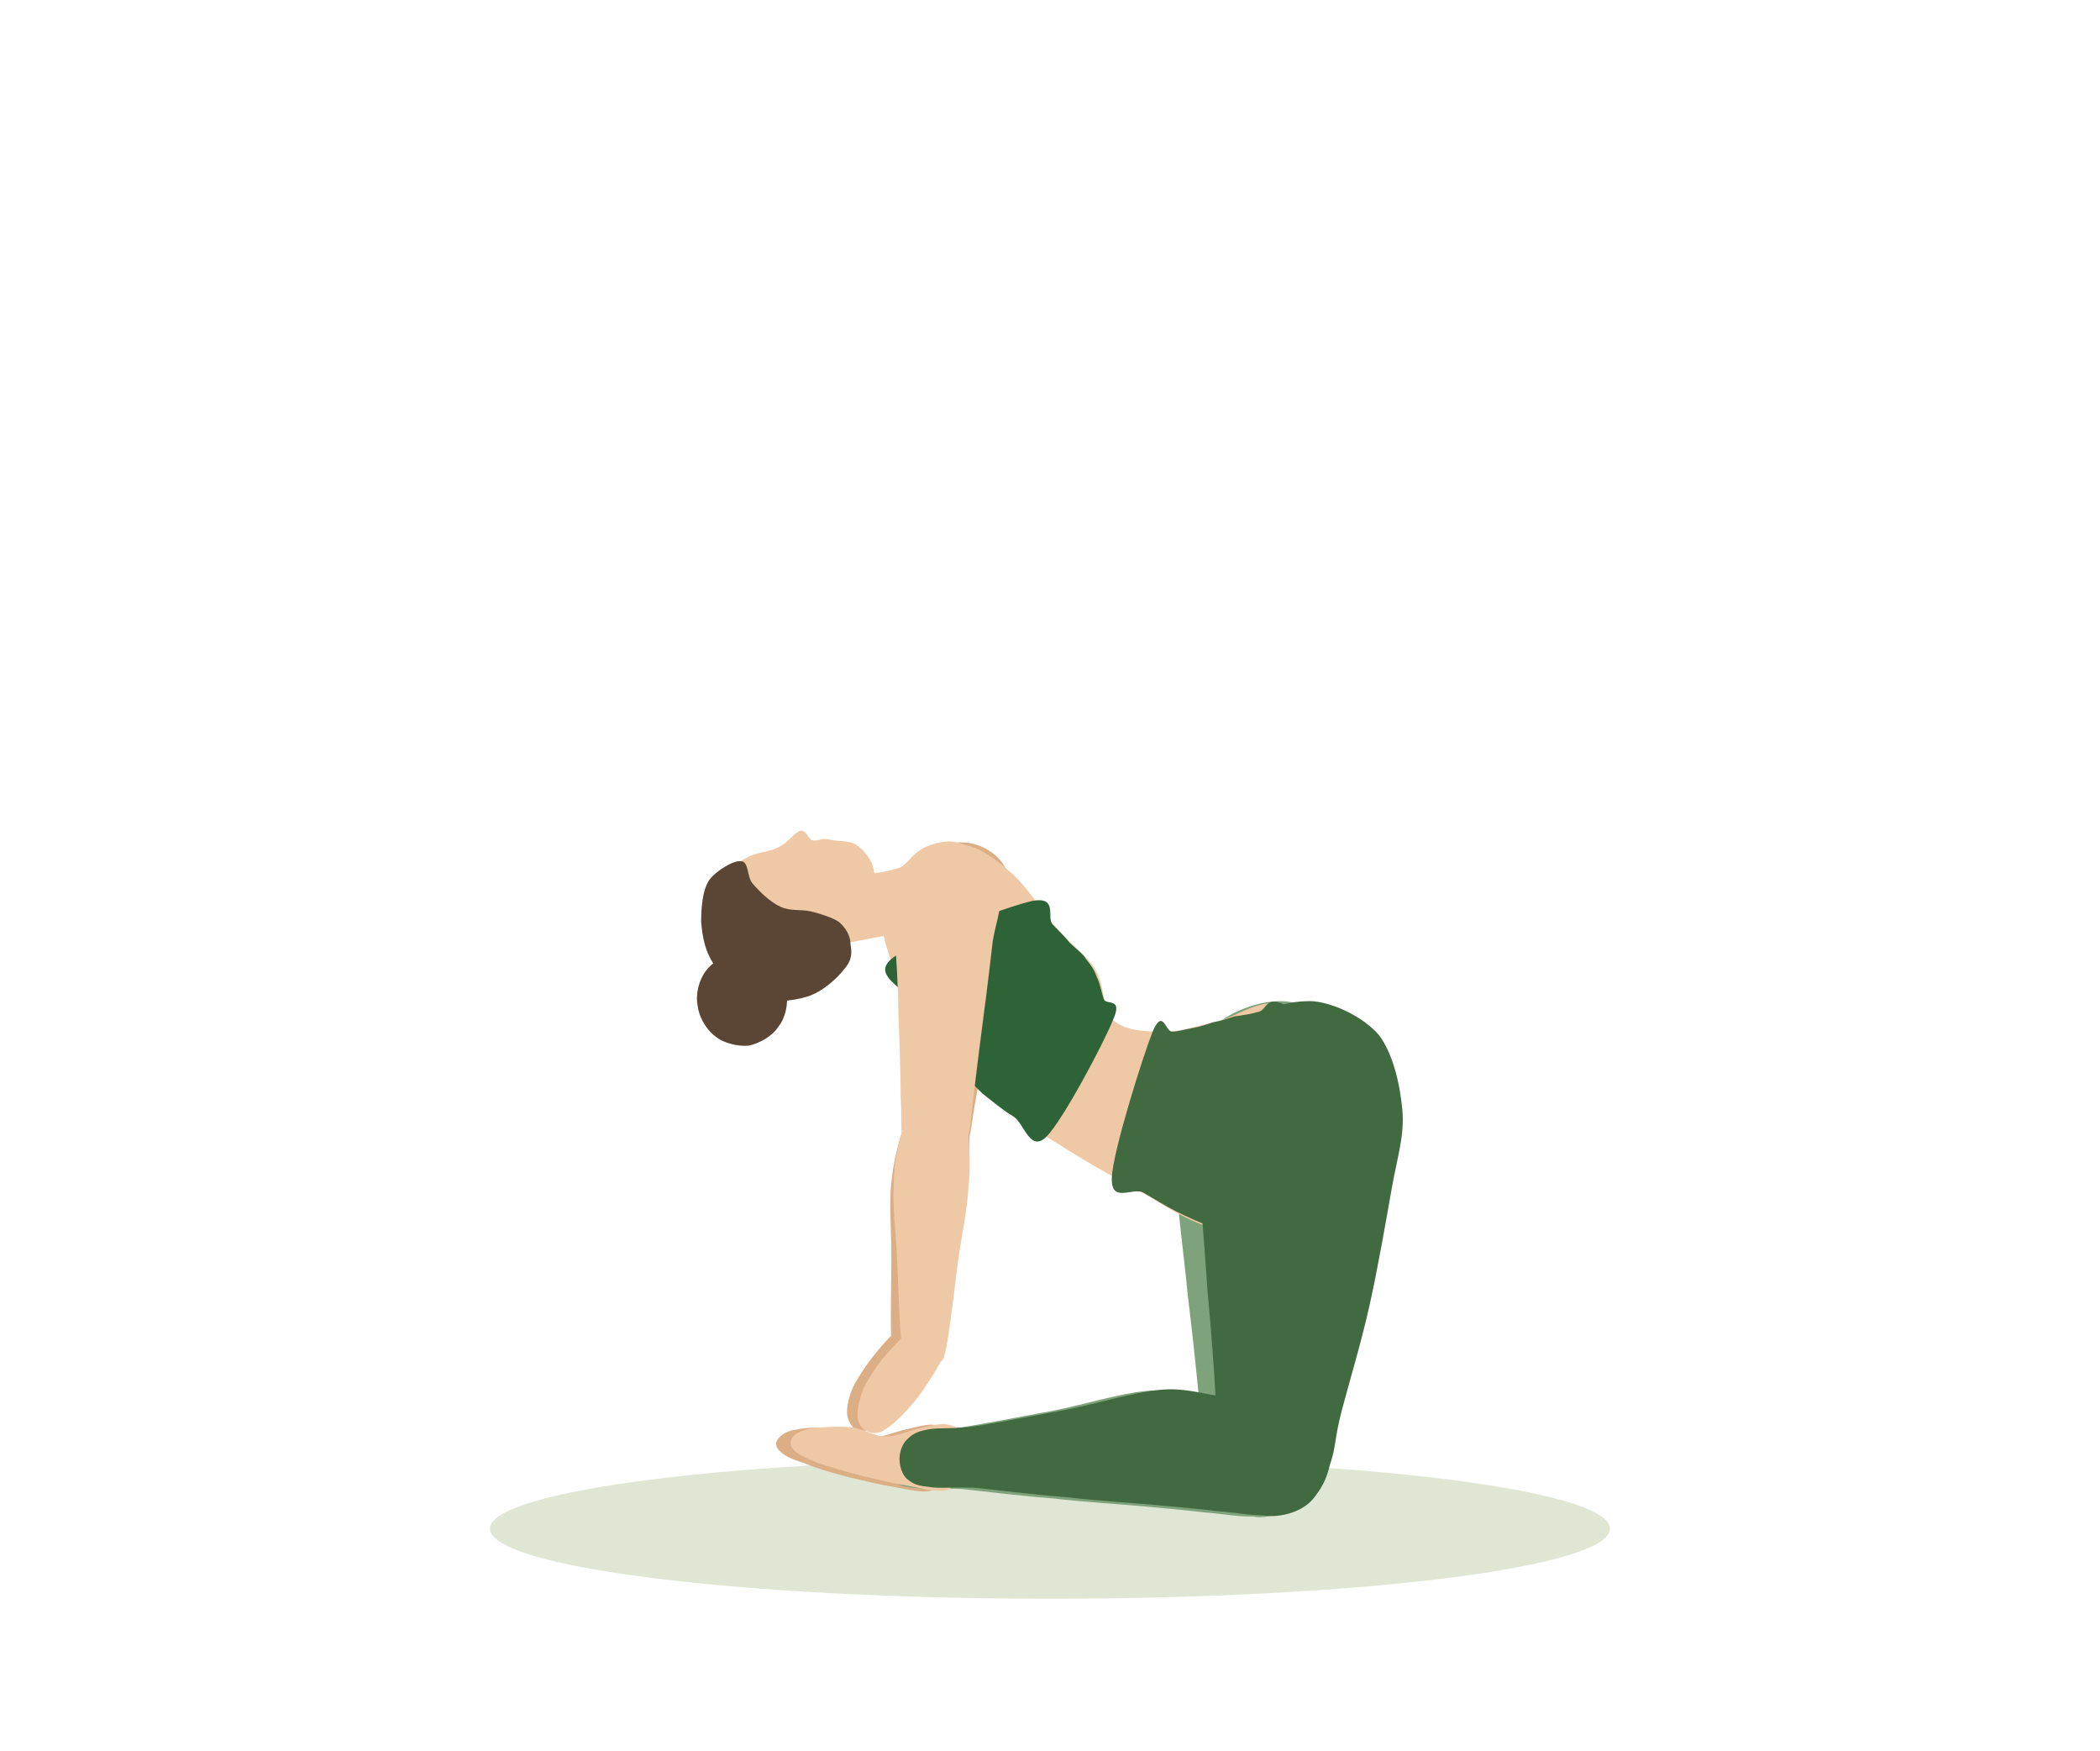
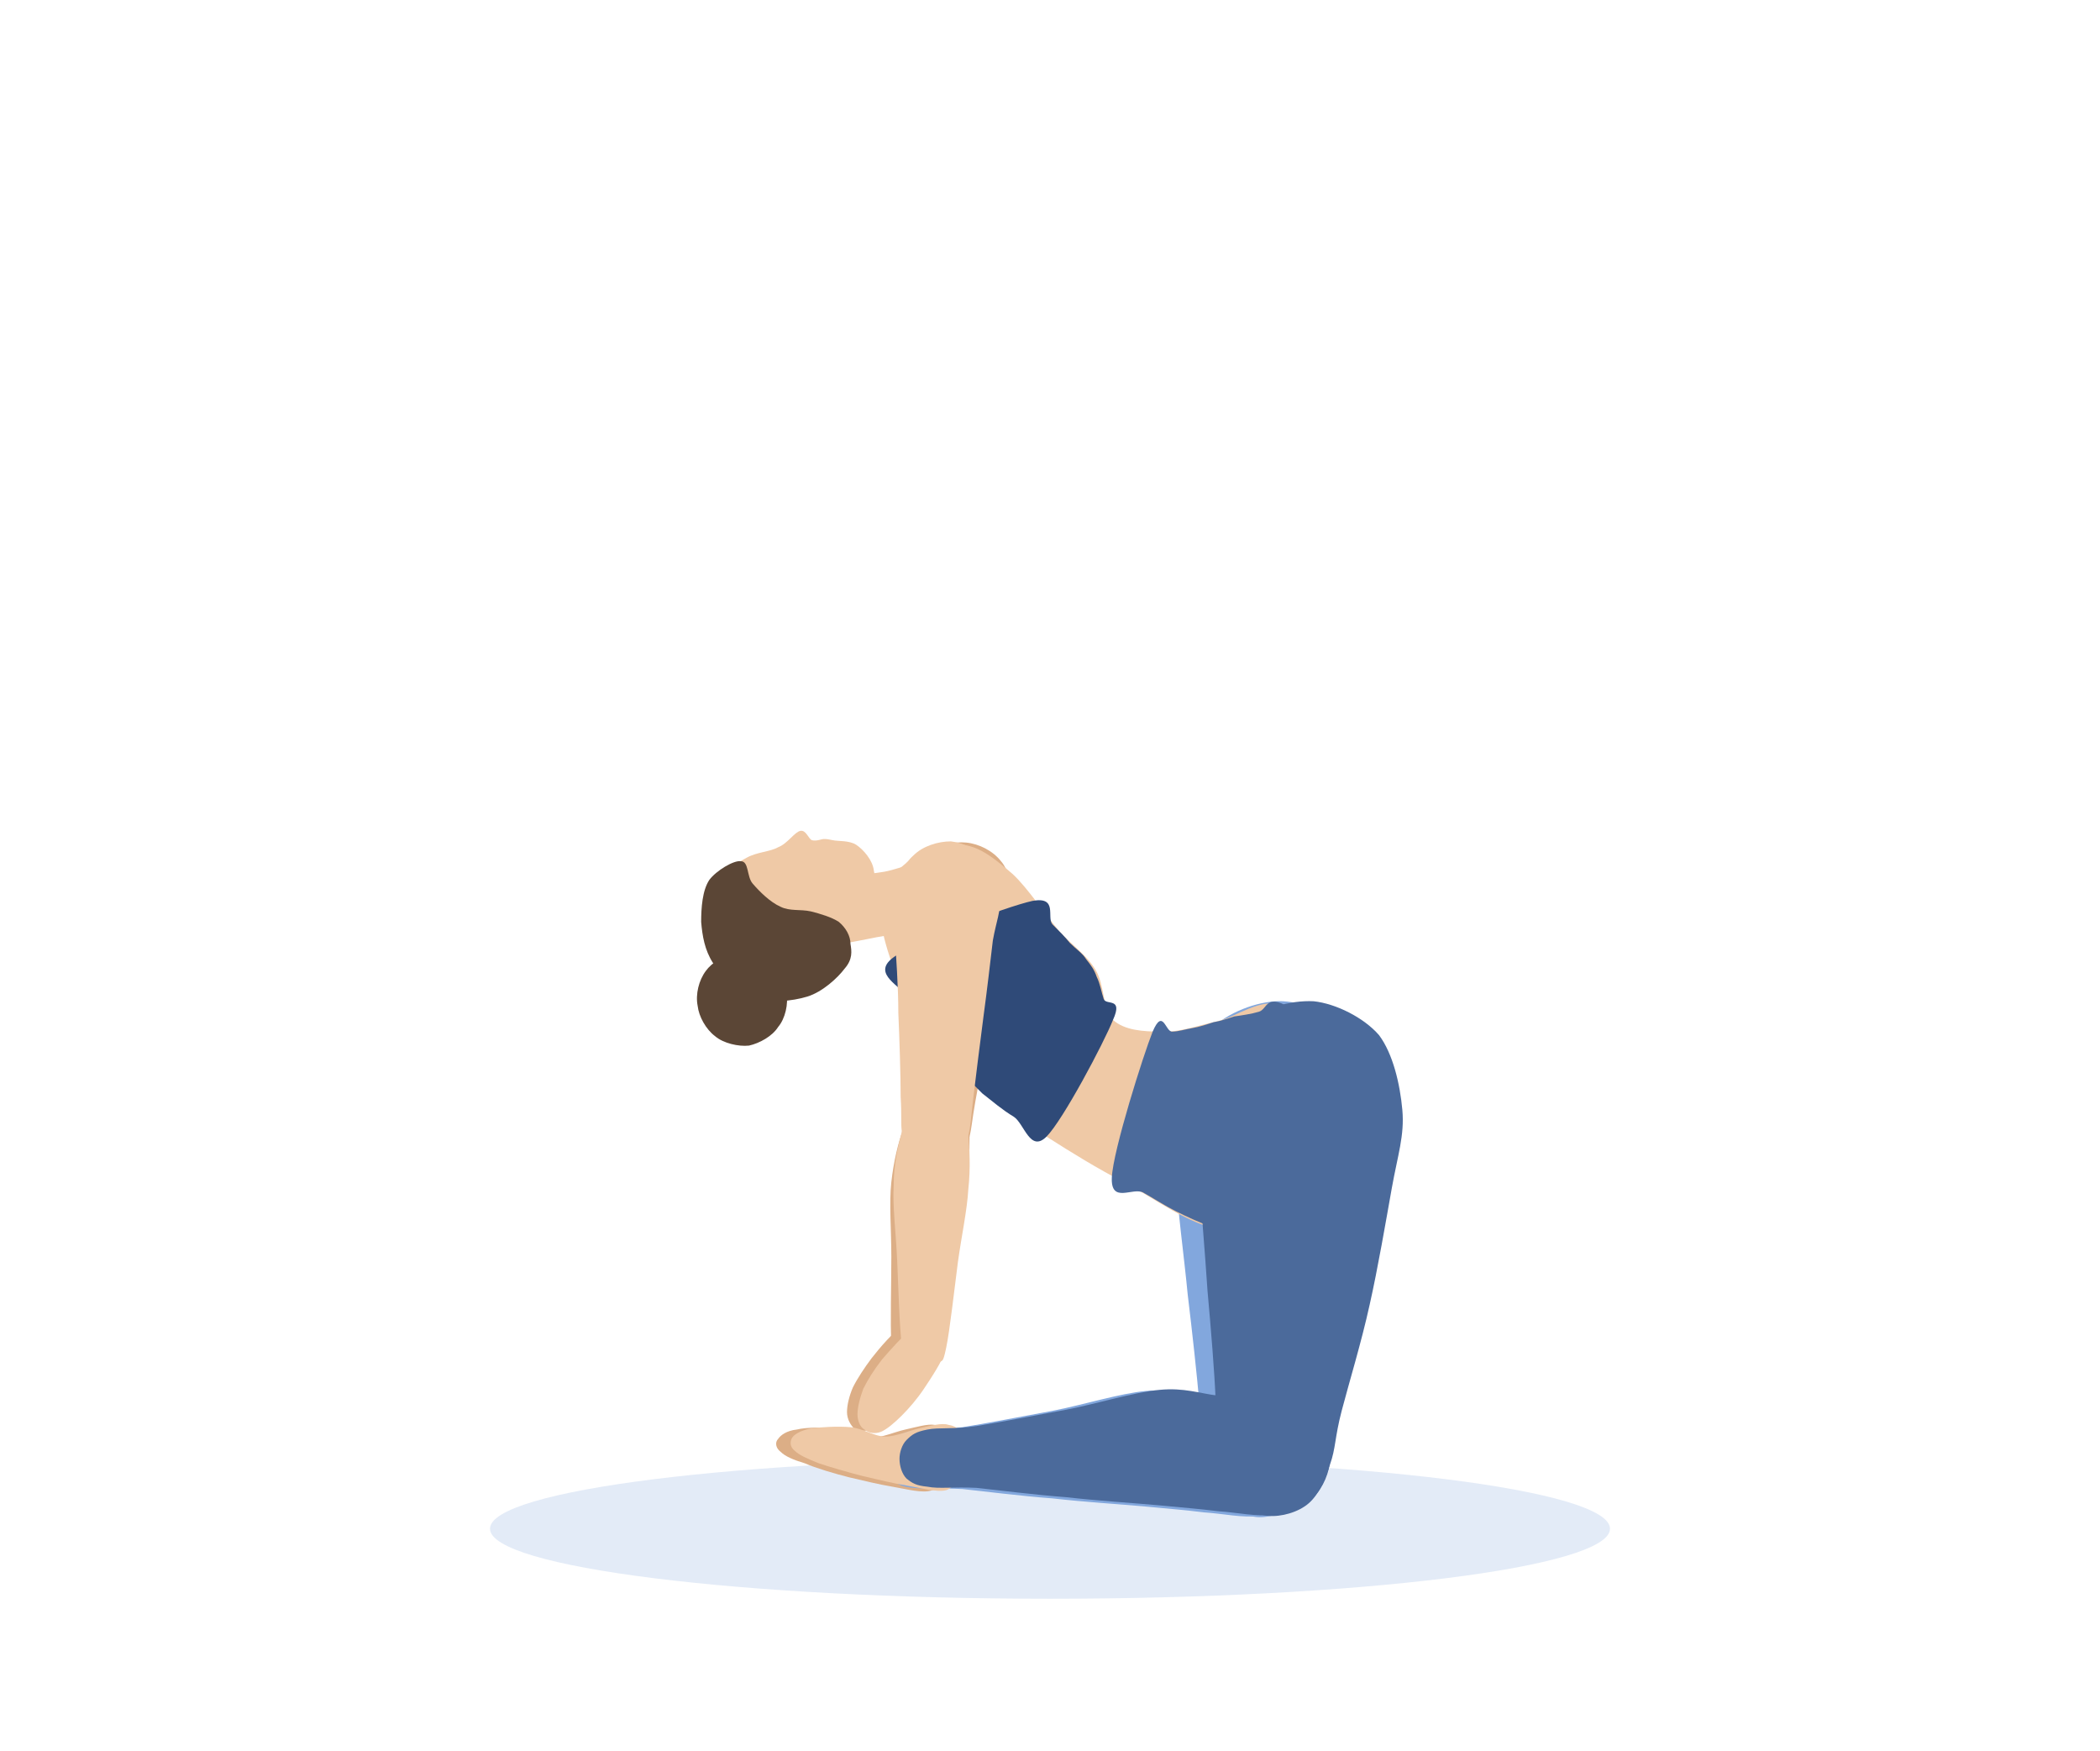
<svg xmlns="http://www.w3.org/2000/svg" viewBox="0 0 180 150" width="180" height="150">
-   <ellipse cx="90" cy="131" rx="48" ry="6" fill="#dfe7d4" />
+   <ellipse cx="90" cy="131" rx="48" ry="6" fill="#e3ebf7" />
  <path d="M77.3 113.7C76.6 114.1 75.4 115.5 74.7 116.4C74.1 117.2 73.5 118.1 73.1 118.9C72.8 119.6 72.6 120.4 72.6 121C72.6 121.6 72.9 122.1 73.2 122.4C73.5 122.6 74.1 122.7 74.6 122.5C75.1 122.3 75.8 121.8 76.4 121.1C77 120.5 77.7 119.8 78.3 118.8C78.9 117.9 80 116.5 80.1 115.7C80.3 114.9 79.6 114.4 79.2 114C78.7 113.7 78 113.3 77.3 113.7Z" fill="#dcae86" />
  <path d="M83.1 97.4C83.1 98.5 83.1 100.2 82.9 102C82.6 103.8 82 106 81.6 108.3C81.1 110.5 80.5 114 80.2 115.4C79.8 116.9 79.8 116.5 79.5 116.7C79.1 117 78.5 117.2 78.1 117.1C77.7 117.1 77.2 116.8 76.9 116.5C76.6 116.1 76.5 116.5 76.4 115C76.3 113.6 76.4 110 76.4 107.7C76.4 105.4 76.2 103.1 76.4 101.3C76.6 99.5 77 97.9 77.4 96.8C77.7 95.7 78 95.3 78.5 94.9C79 94.4 79.9 94.2 80.5 94.3C81.2 94.3 81.9 94.7 82.4 95.3C82.8 95.8 83 96.3 83.1 97.4Z" fill="#dcae86" />
  <path d="M86.8 77.2C86.8 78.3 86.4 79.1 86.1 80.8C85.8 82.5 85.3 85 84.9 87.3C84.5 89.5 83.9 92.7 83.6 94.4C83.3 96.1 83.3 96.6 83.1 97.4C82.8 98.2 82.5 98.9 81.9 99.3C81.4 99.8 80.6 100 79.9 99.9C79.3 99.9 78.5 99.5 78.1 98.9C77.7 98.4 77.5 97.7 77.4 96.8C77.3 95.9 77.4 95.4 77.5 93.7C77.5 92 77.6 88.8 77.7 86.5C77.7 84.2 77.7 81.6 77.7 79.9C77.7 78.2 77.4 77.3 77.7 76.2C78 75.1 78.8 73.8 79.6 73.1C80.5 72.4 81.8 72.1 82.8 72.2C83.9 72.3 85.1 72.9 85.8 73.8C86.5 74.6 86.7 76 86.8 77.2Z" fill="#dcae86" />
  <path d="M79.9 127.7C79.1 128 77.7 127.6 76.5 127.4C75.3 127.2 74.1 126.9 72.8 126.6C71.6 126.3 69.9 125.8 69 125.4C68 125.1 67.3 124.8 66.9 124.4C66.5 124.1 66.4 123.6 66.7 123.3C66.9 123 67.4 122.6 68.3 122.5C69.1 122.3 70.6 122.3 71.7 122.4C72.8 122.5 73.7 123.1 74.7 123.2C75.6 123.2 76.7 122.7 77.6 122.5C78.5 122.3 79.5 122 80.1 122.1C80.8 122.3 81.4 122.7 81.6 123.4C81.8 124 81.6 125.3 81.3 126C81 126.7 80.7 127.5 79.9 127.7Z" fill="#dcae86" />
-   <path d="M118 94.8C118.2 97 117.7 98.7 117.3 101.6C116.9 104.4 116.3 108.4 115.7 111.6C115.1 114.8 114.1 118.5 113.6 120.8C113.2 123.1 113.3 124 112.8 125.4C112.4 126.7 111.9 128 111.1 128.8C110.2 129.6 108.8 130.1 107.7 130C106.6 129.9 105.2 129.3 104.4 128.5C103.7 127.6 103.3 126.2 103 124.8C102.8 123.5 103 122.5 102.8 120.2C102.6 117.9 102.2 114.2 101.8 110.9C101.5 107.7 100.9 103.5 100.8 100.7C100.6 97.9 100.4 96 100.9 93.9C101.4 91.8 102.6 89.3 104.1 87.9C105.6 86.6 108.1 85.7 110 85.8C111.9 85.9 114.4 87 115.7 88.5C117 90 117.7 92.6 118 94.8Z" fill="#7ea37a" />
-   <path d="M107.9 129.9C106.6 130.1 104.8 129.7 103.2 129.6C101.6 129.4 100.3 129.3 98.2 129.1C96 128.9 92.8 128.7 90.2 128.4C87.5 128.2 84.4 127.8 82.5 127.6C80.5 127.5 79.3 127.6 78.3 127.5C77.3 127.4 76.9 127.2 76.5 126.8C76.1 126.4 75.9 125.7 75.9 125.1C75.9 124.5 76.1 123.9 76.5 123.4C76.9 123 77.3 122.8 78.3 122.6C79.3 122.4 80.5 122.5 82.5 122.3C84.4 122 87.5 121.4 90.2 120.9C92.8 120.4 96 119.4 98.2 119.2C100.3 119 101.6 119.5 103.2 119.6C104.8 119.8 106.6 119.8 107.9 120.2C109.3 120.6 110.6 121 111.4 121.8C112.2 122.6 112.8 124 112.8 125.1C112.8 126.2 112.2 127.6 111.4 128.4C110.6 129.2 109.3 129.7 107.9 129.9Z" fill="#7ea37a" />
+   <path d="M118 94.8C118.2 97 117.7 98.7 117.3 101.6C116.9 104.4 116.3 108.4 115.7 111.6C115.1 114.8 114.1 118.5 113.6 120.8C113.2 123.1 113.3 124 112.8 125.4C112.4 126.7 111.9 128 111.1 128.8C110.2 129.6 108.8 130.1 107.7 130C106.6 129.9 105.2 129.3 104.4 128.5C103.7 127.6 103.3 126.2 103 124.8C102.8 123.5 103 122.5 102.8 120.2C102.6 117.9 102.2 114.2 101.8 110.9C101.5 107.7 100.9 103.5 100.8 100.7C100.6 97.9 100.4 96 100.9 93.9C101.4 91.8 102.6 89.3 104.1 87.9C105.6 86.6 108.1 85.7 110 85.8C111.9 85.9 114.4 87 115.7 88.5C117 90 117.7 92.6 118 94.8Z" fill="#82a7dd" />
+   <path d="M107.9 129.9C106.6 130.1 104.8 129.7 103.2 129.6C101.6 129.4 100.3 129.3 98.2 129.1C96 128.9 92.8 128.7 90.2 128.4C87.5 128.2 84.4 127.8 82.5 127.6C80.5 127.5 79.3 127.6 78.3 127.5C77.3 127.4 76.9 127.2 76.5 126.8C76.1 126.4 75.9 125.7 75.9 125.1C75.9 124.5 76.1 123.9 76.5 123.4C76.9 123 77.3 122.8 78.3 122.6C79.3 122.4 80.5 122.5 82.5 122.3C84.4 122 87.5 121.4 90.2 120.9C92.8 120.4 96 119.4 98.2 119.2C100.3 119 101.6 119.5 103.2 119.6C104.8 119.8 106.6 119.8 107.9 120.2C109.3 120.6 110.6 121 111.4 121.8C112.2 122.6 112.8 124 112.8 125.1C112.8 126.2 112.2 127.6 111.4 128.4C110.6 129.2 109.3 129.7 107.9 129.9Z" fill="#82a7dd" />
  <path d="M110.1 86.1C107.9 85.5 106.1 87.1 104.4 87.5C102.6 87.9 101 88.5 99.5 88.4C98 88.4 96.4 88.3 95.4 87.4C94.5 86.5 94.7 84.4 93.9 83.1C93.1 81.8 92 81.1 90.8 79.8C89.6 78.4 88.1 76.1 86.8 74.9C85.4 73.7 84.1 72.6 82.6 72.4C81.1 72.3 78.7 73 77.5 74.1C76.3 75.1 75.3 76.5 75.5 78.6C75.6 80.7 77 84.3 78.3 86.7C79.7 89.1 81.5 91.1 83.4 92.9C85.3 94.7 87.5 96 89.7 97.4C91.9 98.8 94 100.1 96.5 101.4C99 102.7 101.8 104.9 104.7 105.4C107.6 106 111.8 105.7 114 104.6C116.3 103.5 117.5 101.1 118.1 98.9C118.6 96.7 118.6 93.6 117.3 91.5C115.9 89.3 112.2 86.8 110.1 86.1Z" fill="#efc9a6" />
-   <path d="M110.1 86.1C108.5 85.3 108.6 86.5 107.9 86.7C107.2 86.9 106.5 87 105.8 87.1C105.2 87.3 104.6 87.5 104 87.6C103.4 87.8 102.8 88 102.2 88.1C101.6 88.2 101 88.4 100.5 88.4C99.9 88.5 99.7 86.3 98.8 88.4C98 90.4 95.4 98.6 95.3 100.9C95.2 103.2 97.1 101.7 98 102.2C98.9 102.7 99.8 103.3 100.8 103.8C101.8 104.3 102.9 104.8 104 105.2C105.1 105.5 106.2 105.8 107.3 105.8C108.4 105.8 109.5 105.5 110.7 105.3C111.8 105.1 112.8 105.7 114 104.6C115.3 103.6 117.5 101.1 118.1 98.9C118.6 96.7 118.6 93.6 117.3 91.5C115.9 89.3 111.6 86.9 110.1 86.1Z" fill="#426a40" />
-   <path d="M95.4 87.4C96.3 85.4 94.8 86.2 94.6 85.6C94.4 85 94.3 84.3 94 83.7C93.8 83.1 93.5 82.7 93.1 82.2C92.8 81.7 92.2 81.3 91.7 80.8C91.3 80.3 90.8 79.8 90.2 79.2C89.7 78.6 90.7 76.8 88.5 77.2C86.2 77.7 78.3 80.7 76.5 82.1C74.7 83.5 77.3 84.5 77.8 85.5C78.3 86.6 79 87.6 79.6 88.6C80.3 89.5 81.1 90.4 81.8 91.3C82.6 92.1 83.4 92.9 84.2 93.7C85.1 94.4 85.9 95.1 86.9 95.7C87.8 96.3 88.3 98.8 89.7 97.4C91.1 96 94.6 89.4 95.4 87.4Z" fill="#2e6237" />
+   <path d="M110.1 86.1C108.5 85.3 108.6 86.5 107.9 86.7C107.2 86.9 106.5 87 105.8 87.1C105.2 87.3 104.6 87.5 104 87.6C103.4 87.8 102.8 88 102.2 88.1C101.6 88.2 101 88.4 100.5 88.4C99.9 88.5 99.7 86.3 98.8 88.4C98 90.4 95.4 98.6 95.3 100.9C95.2 103.2 97.1 101.7 98 102.2C98.9 102.7 99.8 103.3 100.8 103.8C101.8 104.3 102.9 104.8 104 105.2C105.1 105.5 106.2 105.8 107.3 105.8C108.4 105.8 109.5 105.5 110.7 105.3C111.8 105.1 112.8 105.7 114 104.6C115.3 103.6 117.5 101.1 118.1 98.9C118.6 96.7 118.6 93.6 117.3 91.5C115.9 89.3 111.6 86.9 110.1 86.1Z" fill="#4b6a9b" />
+   <path d="M95.4 87.4C96.3 85.4 94.8 86.2 94.6 85.6C94.4 85 94.3 84.3 94 83.7C93.8 83.1 93.5 82.7 93.1 82.2C92.8 81.7 92.2 81.3 91.7 80.8C91.3 80.3 90.8 79.8 90.2 79.2C89.7 78.6 90.7 76.8 88.5 77.2C86.2 77.7 78.3 80.7 76.5 82.1C74.7 83.5 77.3 84.5 77.8 85.5C78.3 86.6 79 87.6 79.6 88.6C80.3 89.5 81.1 90.4 81.8 91.3C82.6 92.1 83.4 92.9 84.2 93.7C85.1 94.4 85.9 95.1 86.9 95.7C87.8 96.3 88.3 98.8 89.7 97.4C91.1 96 94.6 89.4 95.4 87.4Z" fill="#2f4a78" />
  <path d="M81.7 80.1C80.5 80.3 78.2 80 76.5 80.1C74.8 80.3 72.7 80.9 71.5 80.9C70.3 81 69.8 80.7 69.3 80.3C68.8 79.9 68.3 79.2 68.2 78.5C68.2 77.9 68.4 77 68.8 76.5C69.2 76 69.5 75.6 70.7 75.3C71.8 75 74.1 75 75.8 74.7C77.4 74.4 79.5 73.4 80.8 73.3C82 73.2 82.7 73.6 83.3 74.1C84 74.5 84.5 75.5 84.6 76.2C84.7 77 84.5 78 84 78.7C83.5 79.3 82.9 79.8 81.7 80.1Z" fill="#efc9a6" />
  <path d="M63 81.7C62.1 81.8 61 82.5 60.5 83.2C59.9 84 59.6 85.2 59.8 86.2C59.9 87.1 60.5 88.2 61.3 88.8C62 89.4 63.3 89.7 64.2 89.6C65.1 89.4 66.2 88.8 66.7 88C67.3 87.3 67.6 86 67.4 85.1C67.3 84.2 66.7 83 65.9 82.4C65.2 81.9 64 81.5 63 81.7Z" fill="#5b4636" />
  <path d="M60.9 79.6C60.5 78.1 60.9 76.6 61.4 75.6C61.9 74.6 63.1 74 64 73.5C64.9 73 66 73 66.7 72.6C67.5 72.3 68.1 71.3 68.6 71.2C69.1 71.1 69.3 71.9 69.6 72C70 72.1 70.4 71.9 70.6 71.9C70.9 71.9 70.9 71.9 71.4 72C71.8 72.1 72.8 72 73.4 72.4C74 72.8 74.8 73.7 74.9 74.6C75.1 75.4 74.8 76.6 74.4 77.4C74.1 78.2 73.2 78.5 72.9 79.5C72.5 80.4 72.9 82.1 72.2 83C71.6 84 70.4 84.9 69.1 85.1C67.7 85.3 65.5 85.3 64.1 84.4C62.8 83.5 61.4 81 60.9 79.6Z" fill="#efc9a6" />
  <path d="M63.5 73.8C64.2 73.8 64 75.1 64.5 75.7C65.1 76.4 66 77.3 66.9 77.7C67.7 78.1 68.6 77.9 69.5 78.1C70.3 78.3 71.3 78.6 71.9 79C72.5 79.5 72.9 80.2 72.9 80.9C73 81.5 73.1 82.2 72.4 83C71.8 83.8 70.5 85 69.2 85.4C67.9 85.8 65.9 86 64.5 85.5C63.2 85 61.8 83.6 61.1 82.5C60.4 81.4 60.2 80.2 60.1 79C60.1 77.8 60.2 76.3 60.8 75.4C61.4 74.6 62.9 73.7 63.5 73.8Z" fill="#5b4636" />
  <path d="M81.1 127.7C80.3 127.9 78.9 127.5 77.7 127.3C76.5 127.1 75.3 126.8 74 126.5C72.8 126.2 71.1 125.7 70.2 125.4C69.2 125 68.5 124.7 68.1 124.3C67.7 124 67.7 123.5 67.9 123.2C68.1 122.9 68.6 122.6 69.5 122.4C70.3 122.3 71.8 122.2 72.9 122.3C74 122.4 74.9 123.1 75.9 123.1C76.8 123.1 77.9 122.6 78.8 122.4C79.7 122.2 80.7 121.9 81.3 122.1C82 122.2 82.6 122.7 82.8 123.3C83 124 82.8 125.2 82.5 125.9C82.2 126.7 81.9 127.4 81.1 127.7Z" fill="#efc9a6" />
-   <path d="M120.2 95.1C120.4 97.3 119.8 99 119.3 101.8C118.8 104.6 118.1 108.7 117.4 111.8C116.7 115 115.6 118.6 115 120.9C114.4 123.2 114.5 124.1 114 125.5C113.6 126.8 113 128.1 112.2 128.8C111.3 129.6 109.8 130 108.7 129.9C107.6 129.8 106.3 129.1 105.5 128.3C104.8 127.4 104.5 126 104.3 124.6C104 123.2 104.3 122.3 104.2 120C104.1 117.6 103.8 113.9 103.5 110.6C103.3 107.4 102.9 103.2 102.8 100.4C102.8 97.5 102.6 95.7 103.2 93.6C103.8 91.5 105 89 106.6 87.7C108.1 86.4 110.6 85.7 112.6 85.8C114.5 86 116.9 87.2 118.2 88.7C119.4 90.3 120 92.9 120.2 95.1Z" fill="#426a40" />
-   <path d="M109.1 129.8C107.8 130 106 129.6 104.4 129.5C102.8 129.3 101.5 129.2 99.4 129C97.2 128.8 94 128.6 91.4 128.3C88.7 128.1 85.6 127.7 83.7 127.5C81.7 127.4 80.5 127.6 79.5 127.4C78.5 127.3 78.2 127.1 77.7 126.7C77.3 126.3 77.1 125.6 77.1 125C77.1 124.5 77.3 123.8 77.7 123.4C78.2 122.9 78.5 122.7 79.5 122.5C80.5 122.3 81.7 122.5 83.7 122.2C85.6 121.9 88.7 121.3 91.4 120.8C94 120.3 97.2 119.3 99.4 119.1C101.5 118.9 102.8 119.4 104.4 119.6C106 119.7 107.8 119.8 109.1 120.1C110.5 120.5 111.8 120.9 112.6 121.7C113.4 122.6 114 123.9 114 125C114 126.1 113.4 127.5 112.6 128.3C111.8 129.1 110.5 129.6 109.1 129.8Z" fill="#426a40" />
+   <path d="M120.2 95.1C120.4 97.3 119.8 99 119.3 101.8C118.8 104.6 118.1 108.7 117.4 111.8C116.7 115 115.6 118.6 115 120.9C114.4 123.2 114.5 124.1 114 125.5C113.6 126.8 113 128.1 112.2 128.8C111.3 129.6 109.8 130 108.7 129.9C107.6 129.8 106.3 129.1 105.5 128.3C104.8 127.4 104.5 126 104.3 124.6C104 123.2 104.3 122.3 104.2 120C104.1 117.6 103.8 113.9 103.5 110.6C103.3 107.4 102.9 103.2 102.8 100.4C102.8 97.5 102.6 95.7 103.2 93.6C103.8 91.5 105 89 106.6 87.7C108.1 86.4 110.6 85.7 112.6 85.8C114.5 86 116.9 87.2 118.2 88.7C119.4 90.3 120 92.9 120.2 95.1Z" fill="#4b6a9b" />
+   <path d="M109.1 129.8C107.8 130 106 129.6 104.4 129.5C102.8 129.3 101.5 129.2 99.4 129C97.2 128.8 94 128.6 91.4 128.3C88.7 128.1 85.6 127.7 83.7 127.5C81.7 127.4 80.5 127.6 79.5 127.4C78.5 127.3 78.2 127.1 77.7 126.7C77.3 126.3 77.1 125.6 77.1 125C77.1 124.5 77.3 123.8 77.7 123.4C78.2 122.9 78.5 122.7 79.5 122.5C80.5 122.3 81.7 122.5 83.7 122.2C85.6 121.9 88.7 121.3 91.4 120.8C94 120.3 97.2 119.3 99.4 119.1C101.5 118.9 102.8 119.4 104.4 119.6C106 119.7 107.8 119.8 109.1 120.1C110.5 120.5 111.8 120.9 112.6 121.7C113.4 122.6 114 123.9 114 125C114 126.1 113.4 127.5 112.6 128.3C111.8 129.1 110.5 129.6 109.1 129.8Z" fill="#4b6a9b" />
  <path d="M78.2 113.9C77.5 114.3 76.3 115.7 75.6 116.5C74.9 117.4 74.4 118.2 74 119C73.7 119.8 73.5 120.6 73.5 121.2C73.5 121.7 73.7 122.3 74.1 122.5C74.4 122.8 75 122.9 75.5 122.7C76 122.5 76.7 121.9 77.3 121.3C77.9 120.7 78.6 119.9 79.2 119C79.8 118.1 80.8 116.6 81 115.8C81.1 115 80.5 114.5 80 114.2C79.6 113.9 78.9 113.5 78.2 113.9Z" fill="#efc9a6" />
  <path d="M83 97.3C83.1 98.4 83.2 100.1 83 101.9C82.9 103.7 82.4 106 82.1 108.2C81.8 110.5 81.4 114.1 81.1 115.5C80.8 116.9 80.8 116.5 80.4 116.8C80.1 117.1 79.5 117.3 79.1 117.3C78.7 117.3 78.1 117 77.8 116.7C77.5 116.4 77.4 116.8 77.3 115.3C77.1 113.8 77 110.3 76.9 108C76.8 105.7 76.5 103.4 76.6 101.6C76.6 99.7 77 98.1 77.3 97C77.6 96 77.8 95.5 78.3 95C78.8 94.6 79.7 94.3 80.3 94.3C80.9 94.4 81.7 94.7 82.2 95.2C82.6 95.7 82.9 96.2 83 97.3Z" fill="#efc9a6" />
  <path d="M85.7 76.9C85.8 78.1 85.4 78.9 85.1 80.6C84.9 82.3 84.6 84.9 84.3 87.1C84 89.4 83.6 92.6 83.4 94.3C83.2 96 83.2 96.5 83 97.3C82.8 98.2 82.5 98.9 82 99.3C81.5 99.8 80.6 100.1 80 100C79.4 100 78.6 99.6 78.1 99.1C77.7 98.6 77.5 97.9 77.3 97C77.2 96.2 77.3 95.7 77.2 94C77.2 92.2 77.1 89.1 77 86.8C77 84.5 76.8 81.9 76.7 80.2C76.6 78.4 76.3 77.6 76.6 76.5C76.8 75.3 77.5 74 78.3 73.3C79.1 72.5 80.4 72.1 81.5 72.1C82.5 72.2 83.8 72.8 84.5 73.6C85.2 74.4 85.6 75.8 85.7 76.9Z" fill="#efc9a6" />
</svg>
